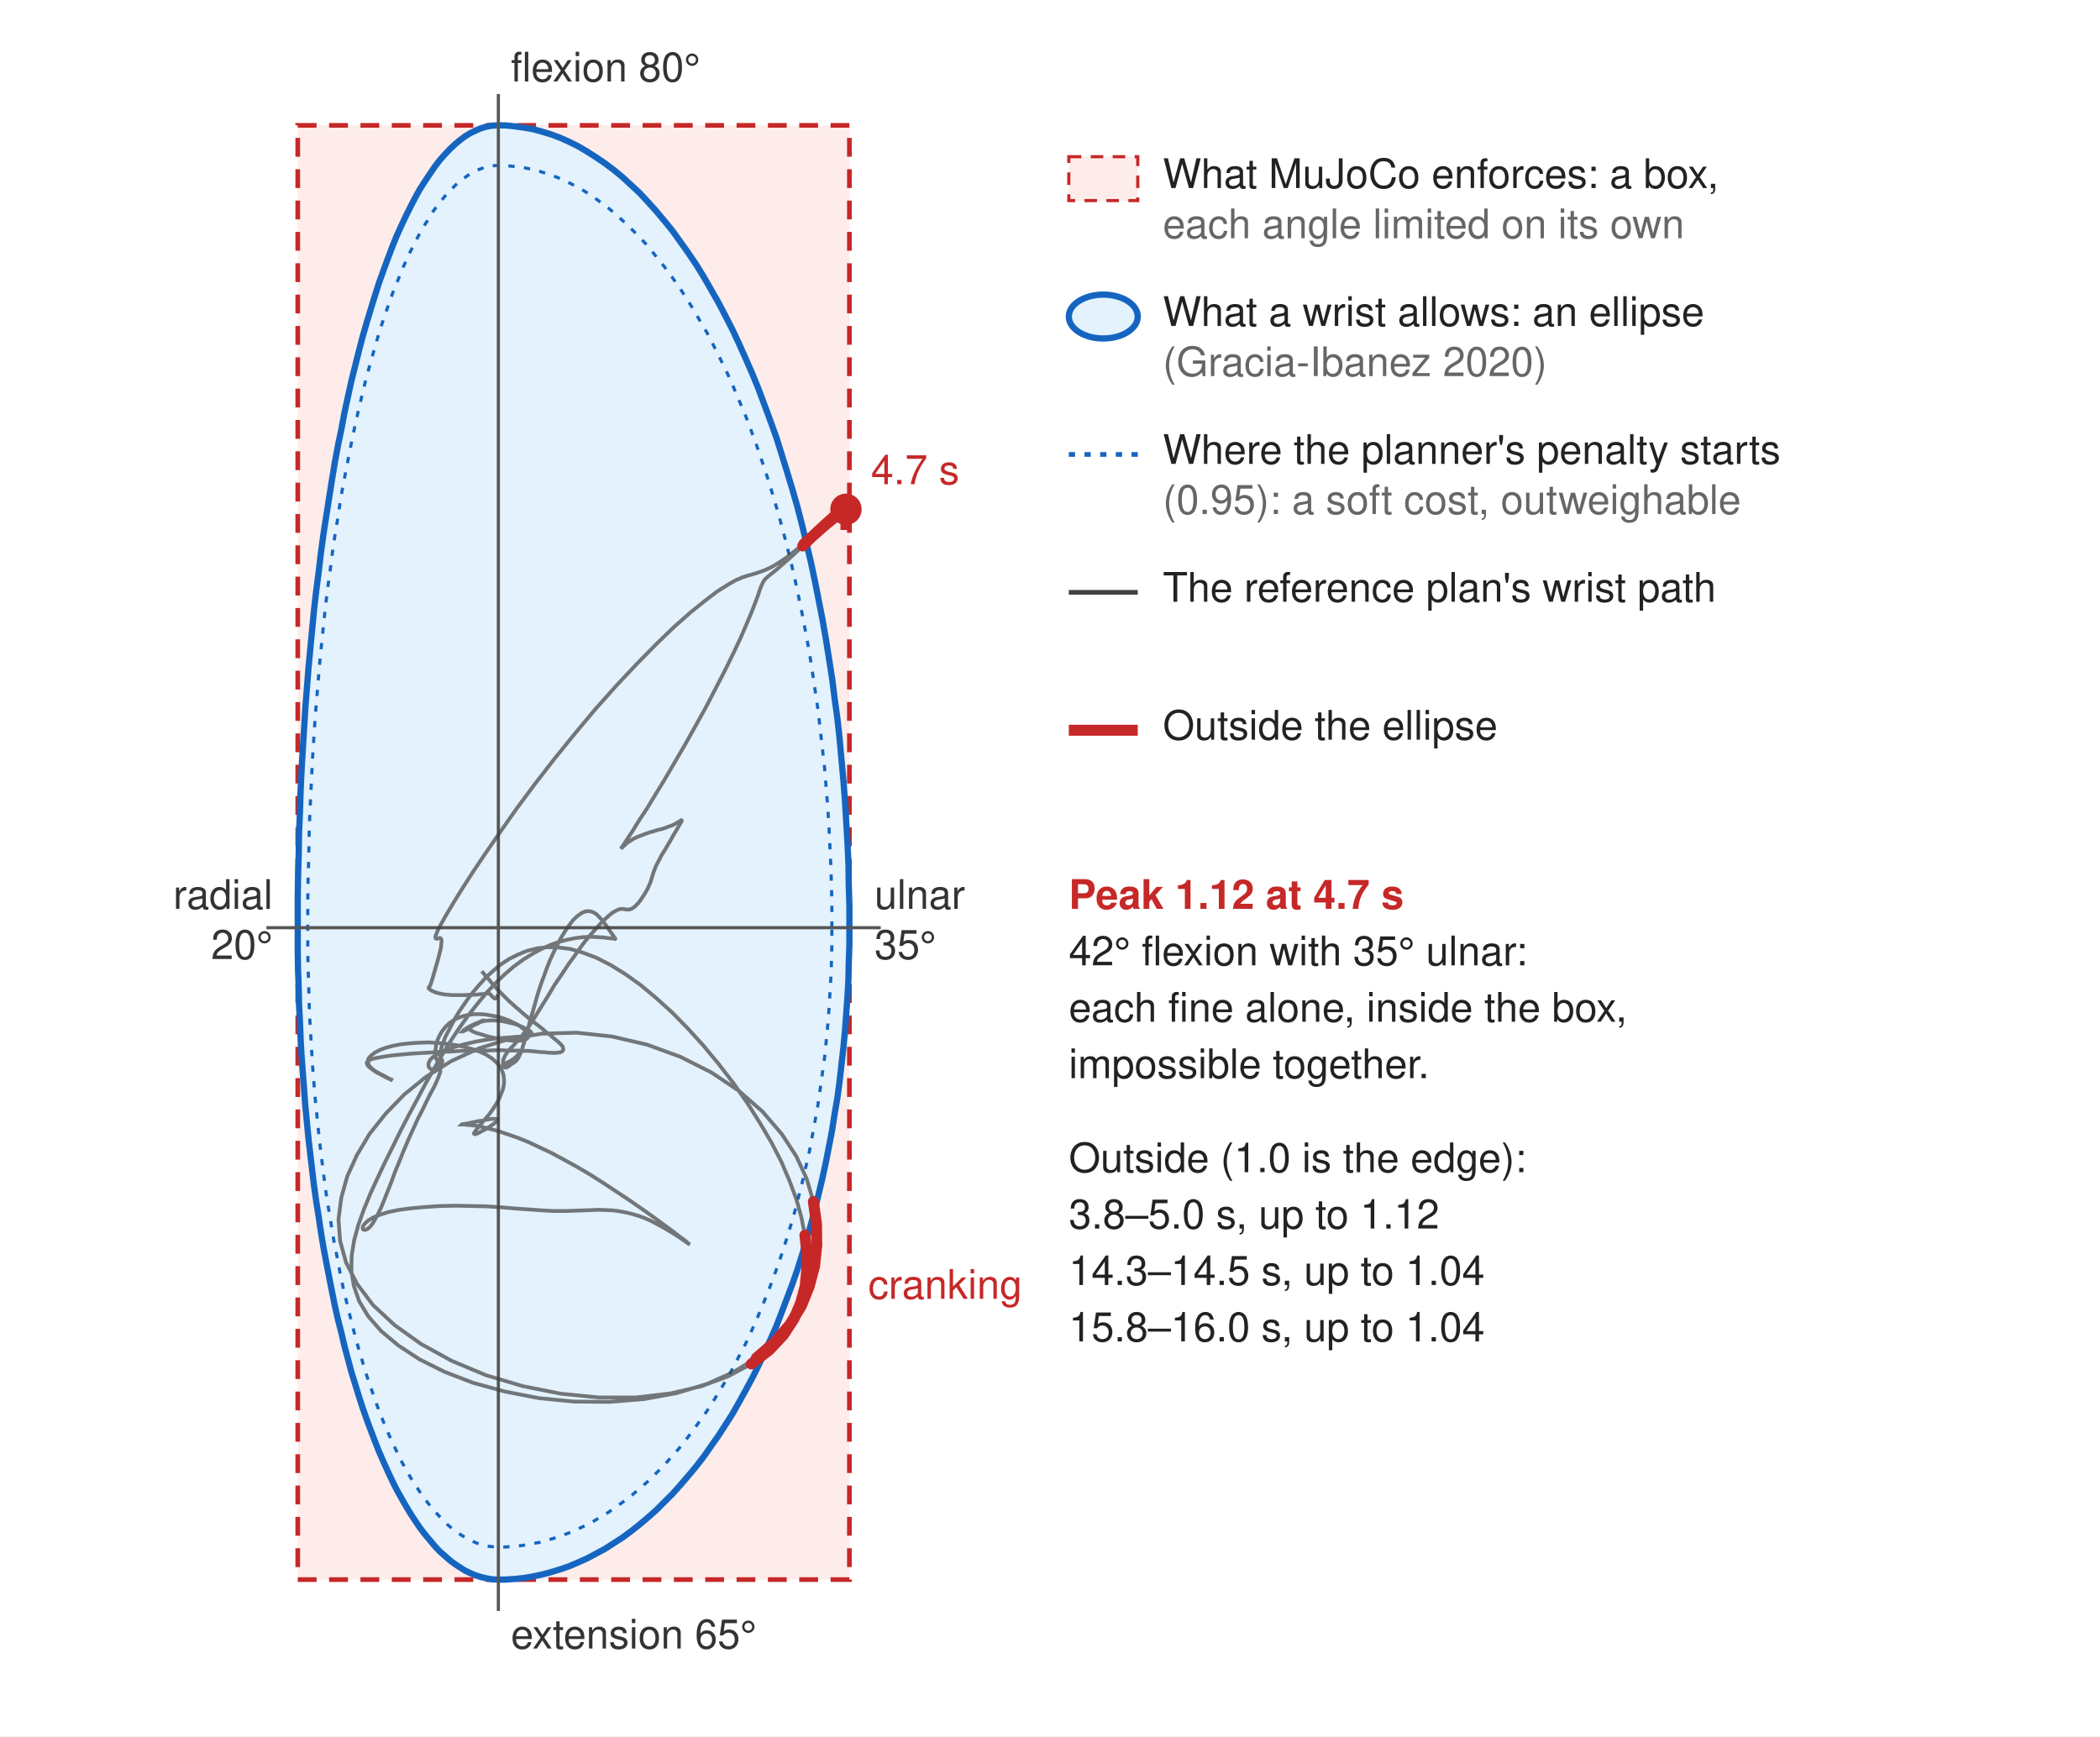
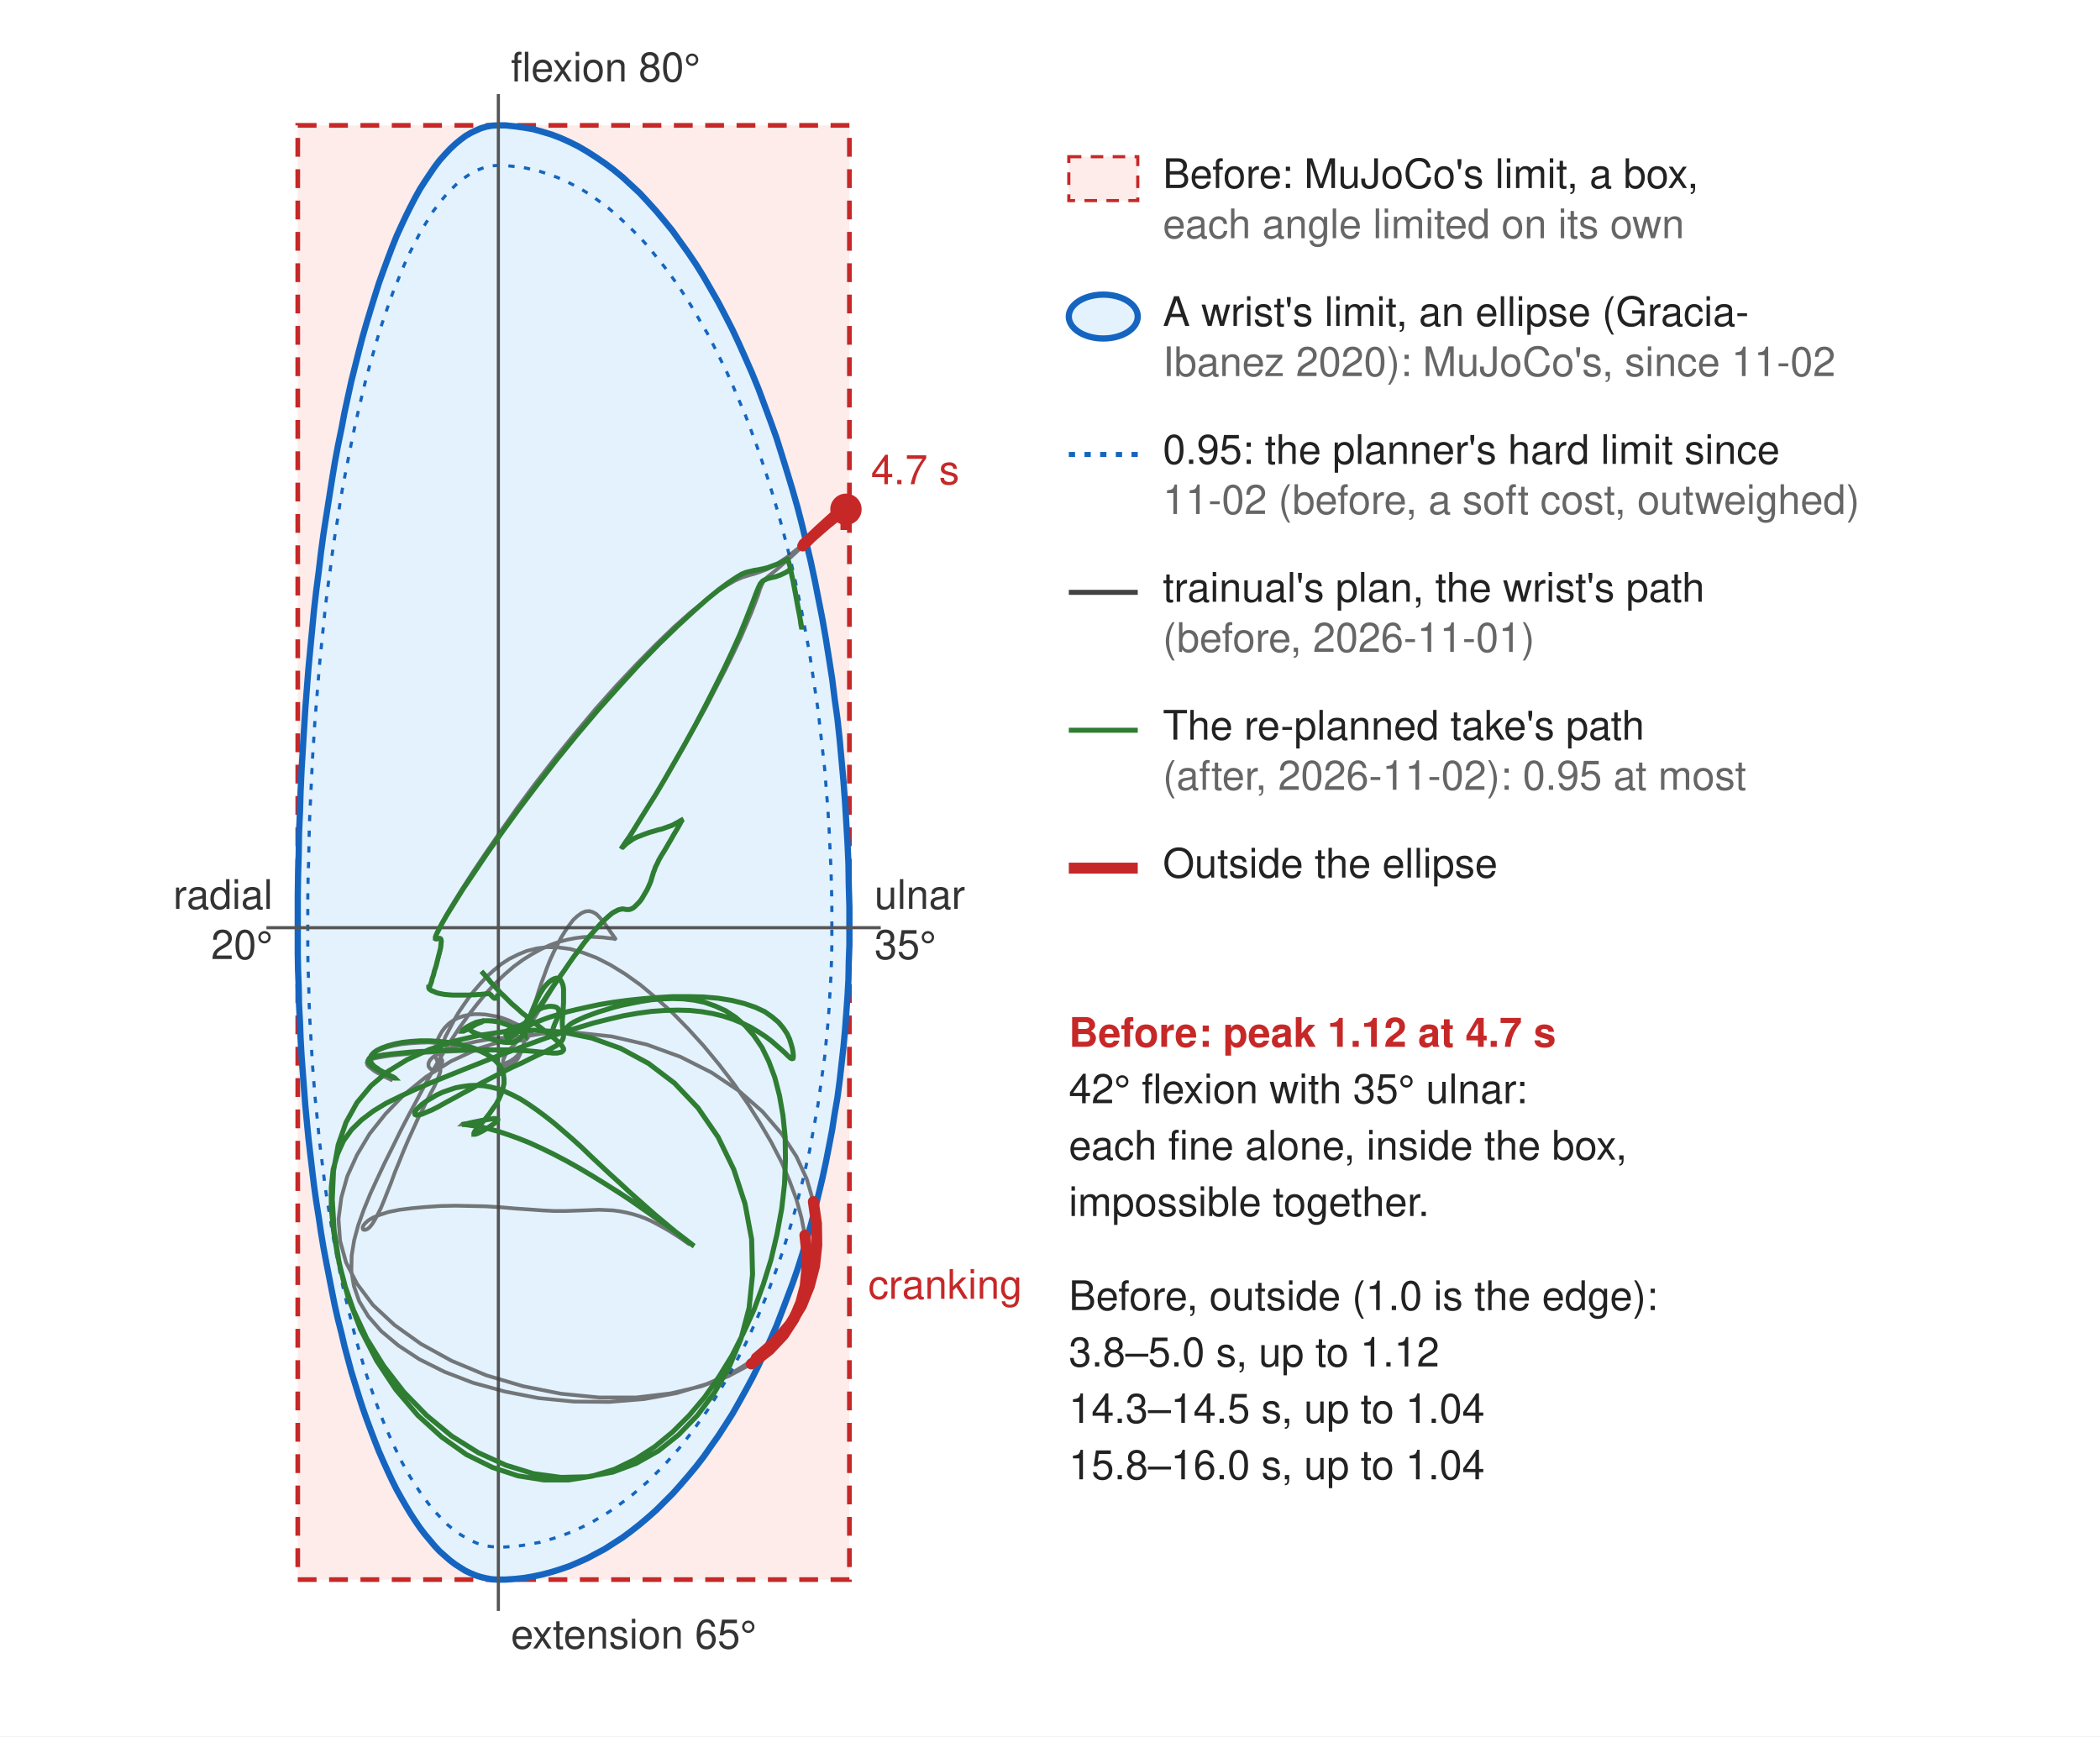
<svg xmlns="http://www.w3.org/2000/svg" viewBox="0 0 670 554" width="670" font-family="Helvetica, Arial, sans-serif" font-size="13">
  <rect width="670" height="554" fill="#ffffff" />
  <rect x="95.0" y="40.0" width="176.0" height="464.0" fill="#fdecea" stroke="#c62828" stroke-width="1.5" stroke-dasharray="6 4" />
  <polygon points="271.0,296.0 271.0,289.3 270.8,282.5 270.7,275.8 270.4,269.1 270.0,262.4 269.6,255.8 269.1,249.2 268.5,242.6 267.9,236.0 267.2,229.5 266.3,223.0 265.5,216.6 264.5,210.2 263.5,203.9 262.4,197.6 261.2,191.5 260.0,185.4 258.7,179.3 257.3,173.4 255.9,167.5 254.4,161.7 252.8,156.1 251.1,150.5 249.4,145.0 247.7,139.6 245.8,134.3 243.9,129.2 242.0,124.1 240.0,119.2 237.9,114.4 235.8,109.7 233.7,105.2 231.4,100.7 229.2,96.5 226.8,92.3 224.5,88.3 222.1,84.4 219.6,80.7 217.1,77.2 214.6,73.7 212.0,70.5 209.4,67.4 206.7,64.4 204.1,61.6 201.3,59.0 198.6,56.5 195.8,54.2 193.0,52.1 190.2,50.2 187.4,48.4 184.5,46.7 181.7,45.3 178.8,44.0 175.9,42.9 172.9,42.0 170.0,41.2 167.1,40.7 164.2,40.3 161.2,40.0 158.6,40.0 156.9,40.1 155.2,40.4 153.5,40.9 151.9,41.6 150.2,42.4 148.5,43.4 146.9,44.6 145.2,46.0 143.6,47.5 142.0,49.2 140.3,51.1 138.7,53.2 137.2,55.4 135.6,57.8 134.0,60.3 132.5,63.0 131.0,65.9 129.5,68.9 128.0,72.1 126.5,75.4 125.1,78.9 123.7,82.6 122.3,86.4 120.9,90.3 119.6,94.4 118.3,98.6 117.0,102.9 115.7,107.4 114.5,112.0 113.3,116.8 112.1,121.6 111.0,126.6 109.9,131.7 108.9,137.0 107.8,142.3 106.8,147.7 105.9,153.2 105.0,158.9 104.1,164.6 103.2,170.4 102.4,176.3 101.7,182.3 100.9,188.4 100.2,194.5 99.6,200.8 99.0,207.0 98.4,213.4 97.9,219.8 97.4,226.2 97.0,232.7 96.6,239.3 96.2,245.9 95.9,252.5 95.7,259.1 95.4,265.8 95.3,272.5 95.1,279.2 95.0,285.9 95.0,292.6 95.0,298.7 95.0,304.2 95.1,309.7 95.3,315.1 95.4,320.5 95.7,326.0 95.9,331.4 96.2,336.7 96.6,342.1 97.0,347.4 97.4,352.7 97.9,357.9 98.4,363.1 99.0,368.3 99.6,373.4 100.2,378.4 100.9,383.4 101.7,388.4 102.4,393.2 103.2,398.0 104.1,402.8 105.0,407.4 105.9,412.0 106.8,416.5 107.8,420.9 108.9,425.2 109.9,429.5 111.0,433.6 112.1,437.7 113.3,441.6 114.5,445.5 115.7,449.2 117.0,452.9 118.3,456.4 119.6,459.8 120.9,463.1 122.3,466.3 123.7,469.4 125.1,472.4 126.5,475.2 128.0,477.9 129.5,480.5 131.0,483.0 132.5,485.3 134.0,487.5 135.6,489.6 137.2,491.5 138.7,493.3 140.3,495.0 142.0,496.5 143.6,497.9 145.2,499.1 146.9,500.2 148.5,501.2 150.2,502.0 151.9,502.7 153.5,503.2 155.2,503.6 156.9,503.9 158.6,504.0 161.2,504.0 164.2,503.8 167.1,503.5 170.0,503.0 172.9,502.4 175.9,501.6 178.8,500.7 181.7,499.7 184.5,498.5 187.4,497.2 190.2,495.7 193.0,494.2 195.8,492.4 198.6,490.6 201.3,488.6 204.1,486.4 206.7,484.2 209.4,481.8 212.0,479.2 214.6,476.6 217.1,473.8 219.6,470.9 222.1,467.9 224.5,464.8 226.8,461.5 229.2,458.1 231.4,454.7 233.7,451.1 235.8,447.4 237.9,443.6 240.0,439.7 242.0,435.7 243.9,431.6 245.8,427.4 247.7,423.1 249.4,418.7 251.1,414.2 252.8,409.7 254.4,405.1 255.9,400.4 257.3,395.6 258.7,390.8 260.0,385.9 261.2,380.9 262.4,375.9 263.5,370.8 264.5,365.7 265.5,360.5 266.3,355.3 267.2,350.1 267.9,344.8 268.5,339.4 269.1,334.1 269.6,328.7 270.0,323.3 270.4,317.8 270.7,312.4 270.8,306.9 271.0,301.5 271.0,296.0" fill="#e3f2fd" stroke="#1565c0" stroke-width="2" />
  <polygon points="265.4,296.0 265.4,289.6 265.3,283.2 265.1,276.8 264.8,270.5 264.5,264.1 264.1,257.8 263.6,251.5 263.1,245.2 262.4,239.0 261.7,232.8 261.0,226.6 260.1,220.5 259.2,214.5 258.3,208.5 257.2,202.6 256.1,196.7 254.9,190.9 253.7,185.2 252.4,179.5 251.0,173.9 249.6,168.5 248.1,163.1 246.5,157.7 244.9,152.5 243.2,147.4 241.5,142.4 239.7,137.5 237.9,132.7 235.9,128.0 234.0,123.5 232.0,119.0 229.9,114.7 227.8,110.5 225.7,106.4 223.4,102.5 221.2,98.7 218.9,95.0 216.6,91.5 214.2,88.1 211.8,84.9 209.3,81.8 206.9,78.8 204.4,76.0 201.8,73.4 199.2,70.9 196.6,68.5 194.0,66.3 191.3,64.3 188.7,62.4 186.0,60.7 183.3,59.2 180.5,57.8 177.8,56.6 175.0,55.6 172.3,54.7 169.5,54.0 166.7,53.4 163.9,53.1 161.1,52.8 158.6,52.8 157.0,52.9 155.4,53.2 153.8,53.7 152.2,54.3 150.6,55.1 149.1,56.1 147.5,57.2 145.9,58.5 144.4,60.0 142.8,61.6 141.3,63.4 139.8,65.3 138.2,67.4 136.8,69.7 135.3,72.1 133.8,74.7 132.4,77.4 130.9,80.3 129.5,83.3 128.1,86.5 126.8,89.8 125.4,93.2 124.1,96.8 122.8,100.6 121.5,104.4 120.3,108.4 119.1,112.6 117.9,116.8 116.7,121.2 115.6,125.7 114.5,130.4 113.4,135.1 112.4,139.9 111.4,144.9 110.4,150.0 109.4,155.1 108.5,160.4 107.7,165.7 106.8,171.2 106.0,176.7 105.3,182.3 104.5,188.0 103.8,193.8 103.2,199.6 102.6,205.5 102.0,211.5 101.5,217.5 101.0,223.6 100.5,229.7 100.1,235.9 99.7,242.1 99.4,248.4 99.1,254.6 98.8,261.0 98.6,267.3 98.5,273.7 98.3,280.0 98.2,286.4 98.2,292.8 98.2,298.6 98.2,303.8 98.3,309.0 98.5,314.2 98.6,319.3 98.8,324.5 99.1,329.6 99.4,334.7 99.7,339.8 100.1,344.8 100.5,349.9 101.0,354.8 101.5,359.8 102.0,364.7 102.6,369.5 103.2,374.3 103.8,379.1 104.5,383.7 105.3,388.4 106.0,392.9 106.8,397.4 107.7,401.8 108.5,406.2 109.4,410.5 110.4,414.7 111.4,418.8 112.4,422.8 113.4,426.7 114.5,430.6 115.6,434.3 116.7,438.0 117.9,441.6 119.1,445.0 120.3,448.4 121.5,451.6 122.8,454.8 124.1,457.8 125.4,460.7 126.8,463.6 128.1,466.3 129.5,468.8 130.9,471.3 132.4,473.6 133.8,475.8 135.3,477.9 136.8,479.9 138.2,481.7 139.8,483.4 141.3,485.0 142.8,486.5 144.4,487.8 145.9,489.0 147.5,490.0 149.1,490.9 150.6,491.7 152.2,492.4 153.8,492.9 155.4,493.3 157.0,493.5 158.6,493.6 161.1,493.6 163.9,493.4 166.7,493.1 169.5,492.6 172.3,492.1 175.0,491.3 177.8,490.5 180.5,489.5 183.3,488.4 186.0,487.1 188.7,485.8 191.3,484.2 194.0,482.6 196.6,480.8 199.2,478.9 201.8,476.9 204.4,474.7 206.9,472.5 209.3,470.1 211.8,467.6 214.2,464.9 216.6,462.2 218.9,459.3 221.2,456.3 223.4,453.2 225.7,450.0 227.8,446.7 229.9,443.3 232.0,439.8 234.0,436.2 235.9,432.5 237.9,428.7 239.7,424.8 241.5,420.8 243.2,416.7 244.9,412.6 246.5,408.3 248.1,404.0 249.6,399.6 251.0,395.2 252.4,390.6 253.7,386.1 254.9,381.4 256.1,376.7 257.2,371.9 258.3,367.1 259.2,362.2 260.1,357.3 261.0,352.3 261.7,347.4 262.4,342.3 263.1,337.3 263.6,332.2 264.1,327.0 264.5,321.9 264.8,316.7 265.1,311.6 265.3,306.4 265.4,301.2 265.4,296.0" fill="none" stroke="#1565c0" stroke-width="1" stroke-dasharray="2 3" />
  <line x1="85.0" y1="296.0" x2="281.0" y2="296.0" stroke="#555" stroke-width="1" />
  <line x1="159.0" y1="30.0" x2="159.0" y2="514.0" stroke="#555" stroke-width="1" />
  <text x="163.0" y="26.0" fill="#333">flexion 80°</text>
  <text x="163.0" y="526.0" fill="#333">extension 65°</text>
  <text x="87.0" y="290.0" fill="#333" text-anchor="end">radial</text>
  <text x="87.0" y="306.0" fill="#333" text-anchor="end">20°</text>
  <text x="279.0" y="290.0" fill="#333">ulnar</text>
  <text x="279.0" y="306.0" fill="#333">35°</text>
  <polyline points="158.9,317.4 158.8,317.6 158.7,317.7 158.7,317.9 158.6,318.0 158.5,318.2 158.4,318.3 158.4,318.4 158.3,318.5 158.2,318.5 158.1,318.6 158.0,318.6 157.8,318.6 157.7,318.5 157.6,318.4 157.4,318.3 157.3,318.2 157.2,318.1 157.0,318.0 156.9,317.8 156.8,317.7 156.7,317.5 156.6,317.4 156.5,317.3 156.3,317.2 156.2,317.1 156.1,317.0 156.0,317.0 155.8,317.0 155.6,317.0 155.3,317.0 154.9,317.1 154.5,317.1 154.0,317.2 153.4,317.2 152.6,317.3 151.8,317.4 150.8,317.4 149.6,317.4 148.4,317.5 147.1,317.5 145.8,317.5 144.4,317.5 143.1,317.4 141.9,317.3 140.8,317.1 139.8,316.9 138.9,316.6 138.2,316.3 137.7,316.1 137.3,315.8 137.0,315.6 136.8,315.4 136.8,315.2 136.8,315.1 136.8,315.0 136.8,315.0 136.9,314.9 137.0,314.8 137.1,314.7 137.2,314.5 137.3,314.2 137.5,313.8 137.7,313.1 138.0,312.2 138.3,311.1 138.7,309.8 139.1,308.3 139.6,306.7 140.0,305.1 140.4,303.6 140.7,302.2 140.8,301.1 140.9,300.3 140.8,299.7 140.6,299.4 140.3,299.3 139.9,299.4 139.5,299.5 139.2,299.5 139.0,299.4 138.9,298.9 139.2,298.0 139.8,296.6 140.9,294.5 142.5,291.7 144.7,288.0 147.5,283.5 150.9,278.2 155.0,272.1 159.7,265.3 164.9,257.9 170.7,250.1 176.9,242.1 183.4,234.1 190.0,226.2 196.7,218.7 203.2,211.8 209.4,205.5 215.1,200.0 220.3,195.4 224.9,191.7 228.7,188.8 232.0,186.7 234.6,185.2 236.9,184.2 238.8,183.6 240.6,183.1 242.4,182.5 244.3,181.8 246.4,180.8 248.7,179.4 251.2,177.7 253.7,175.7 256.4,173.6 258.9,171.4 261.4,169.2 263.7,167.2 265.7,165.6 267.3,164.3 268.6,163.4 269.4,162.9 269.8,162.9 269.9,163.2 269.9,163.8 269.9,164.6 269.9,165.5 269.9,166.4 269.9,167.3 269.9,168.0 269.9,168.6 269.9,168.9 269.9,169.1 269.9,169.0 269.9,168.8 269.9,168.3 269.9,167.6 269.9,166.8 269.9,165.8 269.9,164.8 269.9,163.9 270.0,163.1 269.9,162.5 269.8,162.3 269.3,162.4 268.4,163.0 267.0,164.0 265.3,165.5 263.2,167.4 260.9,169.5 258.5,171.8 256.1,174.2 253.7,176.5 251.5,178.5 249.4,180.3 247.7,181.8 246.2,183.0 245.1,183.9 244.2,184.7 243.6,185.5 243.1,186.5 242.5,187.9 241.9,189.8 241.0,192.2 239.8,195.3 238.2,199.1 236.3,203.5 234.0,208.4 231.3,213.9 228.3,219.7 225.2,225.7 221.8,231.8 218.5,237.7 215.1,243.5 212.0,248.8 209.0,253.7 206.4,258.0 204.0,261.6 202.1,264.7 200.6,267.0 199.4,268.8 198.7,269.9 198.2,270.6 198.1,270.8 198.3,270.6 198.7,270.2 199.3,269.7 200.0,269.0 200.9,268.4 202.0,267.7 203.2,267.1 204.5,266.6 205.8,266.1 207.2,265.6 208.6,265.2 209.9,264.8 211.2,264.5 212.4,264.1 213.4,263.7 214.3,263.4 215.2,263.0 215.8,262.6 216.4,262.3 216.9,262.0 217.2,261.8 217.4,261.7 217.5,261.8 217.4,262.2 217.0,262.8 216.5,263.7 215.8,264.9 214.9,266.4 214.0,268.0 213.0,269.7 212.0,271.4 211.0,273.0 210.3,274.4 209.6,275.7 209.1,276.7 208.8,277.6 208.5,278.3 208.3,279.0 208.1,279.6 207.9,280.3 207.7,281.0 207.4,281.8 207.0,282.7 206.6,283.6 206.1,284.5 205.5,285.5 204.9,286.4 204.3,287.3 203.7,288.1 203.1,288.7 202.5,289.3 201.9,289.7 201.4,290.0 200.8,290.2 200.3,290.2 199.8,290.2 199.3,290.1 198.7,290.0 198.1,290.0 197.3,290.2 196.5,290.6 195.4,291.2 194.2,292.2 192.9,293.4 191.4,294.9 189.8,296.7 188.1,298.6 186.4,300.7 184.7,303.0 183.1,305.3 181.4,307.6 179.9,309.9 178.4,312.1 176.9,314.3 175.6,316.5 174.4,318.5 173.2,320.4 172.1,322.2 171.1,323.8 170.1,325.4 169.2,326.8 168.3,328.1 167.5,329.2 166.7,330.3 165.9,331.2 165.2,332.0 164.5,332.8 163.9,333.5 163.2,334.2 162.6,334.8 162.1,335.4 161.6,336.1 161.2,336.7 160.9,337.4 160.6,338.0 160.5,338.7 160.5,339.3 160.6,339.8 160.7,340.2 160.9,340.4 161.2,340.6 161.6,340.6 161.9,340.4 162.3,340.2 162.7,339.9 163.1,339.5 163.5,339.1 163.9,338.6 164.3,338.2 164.6,337.8 164.9,337.4 165.1,337.1 165.3,336.8 165.5,336.6 165.6,336.4 165.7,336.3 165.7,336.2 165.7,336.2 165.6,336.2 165.6,336.3 165.4,336.4 165.3,336.5 165.1,336.7 164.9,337.0 164.6,337.2 164.3,337.5 164.0,337.8 163.6,338.0 163.2,338.3 162.7,338.6 162.3,338.8 161.8,339.0 161.4,339.2 161.1,339.3 160.8,339.4 160.8,339.5 160.9,339.6 161.1,339.7 161.4,339.8 161.8,339.8 162.2,339.7 162.7,339.7 163.1,339.5 163.6,339.3 164.0,339.0 164.4,338.7 164.8,338.3 165.2,337.8 165.6,337.1 165.9,336.4 166.3,335.6 166.6,334.7 166.9,333.6 167.3,332.4 167.7,331.1 168.1,329.7 168.5,328.2 168.9,326.5 169.4,324.6 170.0,322.7 170.6,320.6 171.2,318.4 171.9,316.1 172.7,313.7 173.6,311.3 174.5,308.8 175.5,306.3 176.6,303.9 177.8,301.5 179.0,299.2 180.3,297.1 181.6,295.2 182.9,293.5 184.2,292.3 185.6,291.3 186.8,290.8 188.0,290.7 189.1,291.0 190.2,291.6 191.1,292.5 192.0,293.5 192.8,294.5 193.6,295.6 194.3,296.6 194.9,297.5 195.5,298.3 195.9,298.9 196.2,299.3 196.3,299.5 196.2,299.6 195.8,299.5 195.0,299.4 193.9,299.3 192.4,299.1 190.6,299.0 188.6,298.9 186.2,299.0 183.7,299.3 181.1,299.8 178.4,300.5 175.6,301.5 172.7,302.8 169.8,304.4 166.9,306.2 163.9,308.4 161.0,310.9 158.1,313.7 155.1,316.9 152.3,320.3 149.4,324.0 146.6,327.9 143.8,332.1 141.1,336.5 138.4,341.1 135.7,345.9 133.1,350.8 130.4,355.8 127.8,360.8 125.3,365.9 122.8,370.9 120.4,376.0 118.1,381.0 116.1,385.9 114.3,390.9 113.0,395.7 112.2,400.6 112.1,405.5 112.9,410.3 114.6,415.2 117.5,420.0 121.6,424.7 127.1,429.3 133.8,433.7 141.8,437.7 150.9,441.2 161.1,444.0 171.9,446.1 183.1,447.2 194.4,447.3 205.5,446.4 215.9,444.5 225.5,441.6 234.0,437.8 241.3,433.3 247.3,428.1 252.1,422.5 255.7,416.6 258.2,410.4 259.9,403.9 260.6,397.3 260.5,390.4 259.5,383.4 257.4,376.2 254.1,369.0 249.4,361.8 243.3,354.7 235.8,348.1 227.0,342.2 217.1,337.2 206.4,333.3 195.2,330.7 184.0,329.5 173.0,329.8 162.5,331.5 152.8,334.5 143.9,338.6 135.9,343.6 129.0,349.2 123.0,355.4 117.9,361.8 113.9,368.5 110.8,375.3 108.9,382.1 108.0,389.0 108.5,395.9 110.4,402.8 113.9,409.6 119.0,416.4 125.9,422.8 134.3,428.8 144.1,434.2 155.1,438.8 166.9,442.3 179.0,444.7 191.2,445.9 202.9,445.9 213.9,444.6 223.8,442.3 232.4,439.1 239.7,435.2 245.5,430.7 250.0,425.9 253.3,420.8 255.5,415.6 256.9,410.3 257.4,405.0 257.4,399.6 256.8,394.1 255.7,388.5 254.1,382.7 251.9,376.8 249.3,370.7 246.1,364.5 242.4,358.2 238.4,351.9 234.0,345.6 229.3,339.5 224.5,333.7 219.5,328.2 214.4,323.0 209.3,318.4 204.4,314.3 199.5,310.8 194.8,307.9 190.3,305.6 186.1,304.0 182.0,302.8 178.2,302.3 174.6,302.2 171.3,302.6 168.1,303.4 165.2,304.6 162.4,306.0 159.8,307.7 157.4,309.7 155.2,311.7 153.2,313.9 151.3,316.1 149.5,318.4 147.9,320.7 146.4,322.9 145.1,325.1 144.0,327.2 143.0,329.1 142.1,330.8 141.5,332.4 141.0,333.7 140.7,334.8 140.5,335.7 140.5,336.4 140.5,336.9 140.6,337.3 140.7,337.6 140.8,337.8 140.9,338.0 141.0,338.2 141.1,338.4 141.1,338.6 141.1,338.8 141.0,339.0 140.9,339.2 140.7,339.5 140.6,339.7 140.3,340.0 140.1,340.3 139.8,340.5 139.5,340.8 139.2,341.0 138.8,341.1 138.5,341.2 138.1,341.3 137.7,341.2 137.4,341.1 137.1,340.8 136.8,340.4 136.7,340.0 136.7,339.4 136.9,338.8 137.3,338.1 138.0,337.4 138.9,336.7 140.2,336.0 141.6,335.3 143.2,334.7 144.9,334.1 146.7,333.6 148.5,333.1 150.3,332.7 152.0,332.3 153.8,332.0 155.5,331.7 157.1,331.5 158.6,331.3 160.0,331.2 161.4,331.1 162.7,331.0 163.8,330.9 164.9,330.8 165.9,330.8 166.8,330.7 167.5,330.7 168.2,330.6 168.7,330.5 169.1,330.4 169.4,330.2 169.6,330.0 169.7,329.8 169.6,329.6 169.4,329.3 169.1,329.0 168.6,328.7 168.1,328.4 167.3,328.0 166.5,327.6 165.5,327.2 164.5,326.8 163.3,326.5 162.0,326.2 160.7,325.9 159.3,325.7 157.9,325.6 156.4,325.6 154.9,325.7 153.5,326.0 152.2,326.4 151.0,326.9 150.0,327.4 149.1,327.9 148.4,328.4 147.9,328.7 147.7,329.0 147.6,329.1 147.7,329.1 147.9,329.0 148.3,328.8 148.8,328.6 149.3,328.2 149.9,327.9 150.5,327.6 151.0,327.2 151.6,326.9 152.1,326.6 152.5,326.3 153.0,326.1 153.3,325.9 153.6,325.8 153.8,325.7 154.0,325.6 154.1,325.6 154.1,325.6 154.1,325.7 153.9,325.7 153.7,325.9 153.5,326.0 153.1,326.2 152.7,326.4 152.2,326.7 151.7,326.9 151.1,327.1 150.6,327.4 150.2,327.7 149.9,327.9 149.7,328.2 149.9,328.5 150.3,328.8 151.0,329.2 152.0,329.6 153.1,329.9 154.4,330.3 155.7,330.7 157.0,331.0 158.4,331.3 159.7,331.5 160.9,331.7 162.1,331.9 163.2,332.0 164.2,332.1 165.2,332.1 166.0,332.0 166.7,332.0 167.3,331.8 167.8,331.6 168.1,331.4 168.4,331.1 168.5,330.8 168.5,330.4 168.4,330.0 168.2,329.5 167.8,329.0 167.3,328.5 166.6,328.0 165.9,327.4 164.9,326.8 163.8,326.3 162.6,325.7 161.3,325.2 159.9,324.7 158.3,324.3 156.6,324.0 154.9,323.7 153.1,323.6 151.3,323.6 149.6,323.8 147.8,324.2 146.1,324.8 144.6,325.6 143.2,326.6 142.0,327.8 141.0,329.1 140.2,330.5 139.6,331.8 139.2,333.2 139.0,334.5 138.9,335.6 139.0,336.7 139.1,337.6 139.4,338.3 139.7,339.0 140.0,339.6 140.2,340.1 140.4,340.6 140.5,341.2 140.5,341.9 140.2,342.8 139.8,343.9 139.2,345.3 138.4,347.0 137.3,349.0 136.1,351.4 134.8,354.1 133.3,357.0 131.8,360.3 130.3,363.6 128.8,367.1 127.4,370.6 126.0,374.0 124.8,377.3 123.6,380.3 122.5,383.1 121.5,385.5 120.5,387.5 119.6,389.2 118.8,390.5 118.0,391.5 117.3,392.1 116.6,392.4 116.1,392.4 115.8,392.2 115.7,391.7 115.9,391.1 116.5,390.3 117.5,389.4 119.0,388.5 121.2,387.6 124.0,386.7 127.5,386.0 131.5,385.5 135.9,385.1 140.5,384.8 145.3,384.7 150.1,384.8 155.0,384.9 159.8,385.2 164.4,385.6 168.8,385.9 173.0,386.2 176.8,386.4 180.2,386.4 183.2,386.3 186.1,386.2 188.7,386.1 191.1,386.0 193.4,386.1 195.6,386.2 197.8,386.5 199.9,386.9 201.9,387.4 203.9,388.0 205.8,388.7 207.8,389.6 209.7,390.6 211.7,391.7 213.6,392.8 215.5,394.0 217.2,395.1 218.6,396.1 219.6,396.8 220.1,397.1 219.7,396.8 218.7,395.9 216.8,394.5 214.3,392.6 211.3,390.4 207.9,387.9 204.2,385.3 200.3,382.6 196.2,379.9 192.1,377.2 188.0,374.6 183.9,372.2 179.9,370.0 176.0,367.9 172.2,366.1 168.6,364.4 165.1,363.0 161.9,361.9 159.0,360.9 156.3,360.2 153.9,359.6 151.9,359.2 150.2,359.0 148.9,358.9 148.0,358.8 147.5,358.8 147.3,358.8 147.4,358.7 147.8,358.7 148.3,358.6 149.0,358.5 149.9,358.3 150.8,358.1 151.8,357.9 152.7,357.7 153.7,357.6 154.6,357.4 155.5,357.2 156.2,357.1 156.9,357.0 157.5,357.0 158.0,357.0 158.4,357.0 158.7,357.1 158.8,357.2 158.8,357.4 158.7,357.6 158.4,357.9 158.0,358.2 157.5,358.6 156.9,359.0 156.2,359.5 155.4,360.0 154.6,360.5 153.7,360.9 152.9,361.4 152.2,361.7 151.6,361.9 151.3,361.8 151.2,361.6 151.5,361.1 152.1,360.3 152.9,359.3 153.9,358.1 155.0,356.8 156.2,355.4 157.3,353.8 158.3,352.3 159.2,350.7 159.9,349.0 160.5,347.4 160.8,345.8 160.8,344.3 160.6,342.8 160.1,341.4 159.3,340.0 158.2,338.8 156.8,337.6 155.1,336.5 153.2,335.6 150.9,334.8 148.4,334.1 145.7,333.5 142.8,333.1 139.8,332.8 136.7,332.6 133.7,332.7 130.7,332.9 127.9,333.2 125.3,333.7 123.1,334.3 121.2,335.0 119.7,335.8 118.6,336.6 117.8,337.4 117.4,338.2 117.4,338.9 117.6,339.7 118.0,340.3 118.7,341.0 119.5,341.6 120.3,342.1 121.2,342.6 122.0,343.0 122.8,343.4 123.5,343.8 124.1,344.1 124.6,344.4 125.0,344.5 125.2,344.7 125.2,344.7 125.2,344.7 124.9,344.6 124.5,344.4 123.9,344.1 123.2,343.8 122.3,343.3 121.4,342.8 120.4,342.3 119.4,341.7 118.5,341.0 117.7,340.4 117.2,339.8 117.0,339.1 117.4,338.6 118.3,338.0 119.9,337.6 122.1,337.2 124.7,336.8 127.7,336.5 130.9,336.2 134.2,336.0 137.6,335.8 140.9,335.6 144.1,335.5 147.2,335.3 150.2,335.3 153.0,335.2 155.5,335.2 157.9,335.1 160.1,335.1 162.2,335.2 164.0,335.2 165.7,335.2 167.1,335.3 168.5,335.3 169.7,335.4 170.8,335.5 171.8,335.6 172.7,335.7 173.5,335.7 174.3,335.8 175.0,335.9 175.6,335.9 176.2,335.9 176.8,336.0 177.3,335.9 177.8,335.9 178.3,335.8 178.7,335.8 179.1,335.6 179.4,335.4 179.6,335.2 179.7,334.9 179.7,334.6 179.6,334.1 179.2,333.5 178.5,332.8 177.6,332.0 176.6,331.2 175.5,330.2 174.2,329.3 173.0,328.2 171.7,327.2 170.4,326.2 169.1,325.2 167.9,324.2 166.7,323.2 165.6,322.2 164.5,321.3 163.4,320.3 162.4,319.4 161.5,318.5 160.6,317.6 159.7,316.7 158.9,315.9 158.1,315.0 157.3,314.1 156.6,313.3 155.9,312.4 155.1,311.6 154.4,310.7 153.7,309.9" fill="none" stroke="#424242" stroke-width="1.2" stroke-opacity="0.7" />
+   <polyline points="158.9,317.4 158.8,317.5 158.7,317.7 158.7,317.9 158.6,318.0 158.5,318.1 158.4,318.3 158.4,318.4 158.3,318.4 158.2,318.5 158.1,318.5 158.0,318.5 157.8,318.5 157.7,318.5 157.6,318.4 157.4,318.3 157.3,318.2 157.2,318.1 157.0,317.9 156.9,317.8 156.8,317.7 156.7,317.5 156.5,317.4 156.4,317.3 156.3,317.2 156.2,317.1 156.1,317.1 155.9,317.0 155.8,317.0 155.5,317.0 155.3,317.1 154.9,317.1 154.5,317.2 154.0,317.2 153.3,317.3 152.6,317.3 151.7,317.4 150.7,317.4 149.6,317.5 148.4,317.5 147.1,317.5 145.8,317.5 144.4,317.5 143.1,317.4 141.9,317.3 140.8,317.1 139.8,316.9 138.9,316.6 138.3,316.3 137.7,316.1 137.3,315.8 137.0,315.6 136.9,315.4 136.8,315.2 136.8,315.1 136.8,315.0 136.9,315.0 136.9,314.9 137.0,314.8 137.1,314.7 137.2,314.5 137.3,314.2 137.5,313.7 137.7,313.1 137.9,312.2 138.3,311.1 138.6,309.8 139.1,308.3 139.5,306.7 139.9,305.1 140.3,303.6 140.6,302.3 140.7,301.1 140.8,300.3 140.7,299.8 140.5,299.5 140.1,299.4 139.8,299.4 139.4,299.6 139.1,299.6 138.9,299.5 138.9,299.0 139.2,298.2 139.9,296.8 141.0,294.7 142.6,291.9 144.9,288.2 147.7,283.7 151.3,278.4 155.4,272.3 160.2,265.5 165.5,258.2 171.4,250.4 177.6,242.4 184.2,234.3 190.9,226.4 197.6,218.9 204.1,211.8 210.3,205.4 216.1,199.8 221.2,195.1 225.6,191.2 229.4,188.1 232.4,185.9 234.8,184.3 236.6,183.2 238.1,182.6 239.4,182.3 240.6,182.0 241.9,181.8 243.4,181.5 245.0,181.1 246.6,180.5 248.3,179.9 249.7,179.2 250.8,178.7 251.3,178.4 251.3,178.4 251.4,178.5 251.5,178.9 251.7,179.6 252.0,180.6 252.3,181.9 252.6,183.5 253.0,185.3 253.4,187.4 253.8,189.5 254.2,191.7 254.6,193.9 255.0,195.9 255.3,197.6 255.5,199.1 255.7,200.1 255.8,200.7 255.8,200.9 255.8,200.6 255.7,199.8 255.5,198.6 255.2,197.0 254.9,195.1 254.5,193.0 254.1,190.8 253.7,188.6 253.3,186.6 252.9,184.8 252.6,183.4 252.4,182.3 252.2,181.6 252.1,181.3 252.1,181.2 252.1,181.4 251.9,181.8 251.3,182.3 250.2,182.9 248.9,183.5 247.5,184.0 246.1,184.3 245.0,184.6 244.0,185.0 243.3,185.4 242.6,186.2 242.0,187.4 241.3,189.1 240.4,191.5 239.2,194.6 237.7,198.4 235.9,202.8 233.6,207.9 231.0,213.4 228.1,219.2 225.0,225.3 221.8,231.4 218.5,237.4 215.2,243.2 212.1,248.6 209.2,253.5 206.5,257.8 204.2,261.5 202.3,264.6 200.8,267.0 199.6,268.7 198.8,269.9 198.4,270.5 198.3,270.8 198.4,270.6 198.8,270.2 199.3,269.7 200.1,269.0 201.0,268.4 202.0,267.7 203.2,267.1 204.5,266.6 205.8,266.1 207.2,265.6 208.6,265.2 209.9,264.8 211.2,264.5 212.3,264.1 213.4,263.7 214.3,263.4 215.1,263.0 215.8,262.6 216.4,262.3 216.9,262.0 217.2,261.8 217.4,261.7 217.5,261.9 217.3,262.2 217.0,262.8 216.5,263.7 215.8,264.9 214.9,266.4 214.0,268.0 213.0,269.7 212.0,271.4 211.0,273.0 210.2,274.4 209.6,275.7 209.1,276.7 208.8,277.6 208.5,278.3 208.3,279.0 208.1,279.6 207.9,280.3 207.7,281.0 207.4,281.8 207.0,282.7 206.6,283.6 206.1,284.5 205.5,285.5 205.0,286.4 204.4,287.3 203.8,288.0 203.1,288.7 202.5,289.3 202.0,289.7 201.4,290.0 200.8,290.2 200.3,290.2 199.8,290.2 199.3,290.1 198.7,290.0 198.1,290.1 197.3,290.3 196.5,290.7 195.4,291.3 194.2,292.3 192.9,293.5 191.4,295.0 189.8,296.8 188.1,298.7 186.4,300.8 184.8,303.0 183.1,305.2 181.5,307.5 180.0,309.7 178.5,311.8 177.1,313.8 175.8,315.7 174.6,317.5 173.5,319.2 172.5,320.7 171.5,322.0 170.6,323.2 169.8,324.2 169.0,325.0 168.3,325.7 167.6,326.3 166.9,326.8 166.3,327.1 165.7,327.3 165.1,327.5 164.6,327.6 164.0,327.8 163.5,327.9 163.1,328.1 162.7,328.3 162.3,328.6 162.0,328.9 161.9,329.3 161.8,329.7 161.8,330.1 161.9,330.3 162.1,330.5 162.4,330.6 162.7,330.6 163.1,330.5 163.6,330.3 164.1,330.1 164.6,329.8 165.1,329.4 165.5,329.0 166.0,328.7 166.4,328.3 166.8,328.0 167.1,327.7 167.4,327.5 167.6,327.3 167.8,327.1 167.9,327.0 168.0,327.0 168.0,327.0 168.0,327.0 167.9,327.1 167.8,327.2 167.6,327.3 167.4,327.5 167.2,327.7 166.8,327.9 166.5,328.0 166.0,328.2 165.5,328.3 165.0,328.4 164.4,328.5 163.8,328.6 163.3,328.7 162.7,328.7 162.2,328.8 161.8,328.9 161.5,329.1 161.4,329.3 161.4,329.6 161.4,329.9 161.4,330.2 161.5,330.5 161.6,330.7 161.7,331.0 161.8,331.2 162.0,331.3 162.1,331.4 162.2,331.4 162.4,331.4 162.6,331.2 162.8,331.0 163.1,330.8 163.5,330.4 164.1,330.0 164.7,329.6 165.6,329.0 166.6,328.4 167.8,327.7 169.3,327.0 171.0,326.2 173.0,325.4 175.2,324.6 177.8,323.8 180.7,322.9 184.0,322.1 187.6,321.3 191.4,320.5 195.6,319.8 200.1,319.2 204.8,318.7 209.6,318.3 214.6,318.0 219.5,318.0 224.4,318.1 229.1,318.5 233.5,319.2 237.5,320.2 241.0,321.4 244.0,322.8 246.4,324.5 248.4,326.2 249.9,328.0 251.1,329.8 251.9,331.5 252.4,333.1 252.8,334.5 253.0,335.7 253.1,336.7 253.1,337.3 253.0,337.7 252.7,337.8 252.2,337.6 251.5,337.0 250.6,336.1 249.4,335.0 247.9,333.7 246.2,332.2 244.2,330.7 241.9,329.2 239.4,327.7 236.7,326.4 233.8,325.2 230.7,324.2 227.4,323.4 223.9,322.8 220.1,322.4 216.2,322.3 212.2,322.4 207.9,322.7 203.5,323.3 198.9,324.1 194.2,325.2 189.4,326.4 184.4,327.9 179.3,329.5 174.2,331.2 169.0,333.1 163.7,335.1 158.4,337.1 153.1,339.2 147.8,341.3 142.6,343.4 137.4,345.5 132.5,347.6 127.7,349.8 123.2,352.0 119.1,354.5 115.4,357.3 112.2,360.4 109.6,364.0 107.7,368.2 106.3,373.1 105.7,378.8 105.7,385.3 106.4,392.6 107.7,400.6 109.7,409.2 112.8,418.1 117.0,427.1 122.4,435.8 128.8,444.1 136.1,451.6 144.1,458.2 152.6,463.5 161.4,467.5 170.2,470.2 179.0,471.4 187.4,471.2 195.5,469.7 203.0,466.9 210.1,462.9 216.5,457.8 222.5,451.6 227.9,444.4 232.6,436.3 236.4,427.2 239.0,417.3 240.1,406.6 239.8,395.4 237.7,384.1 234.1,373.1 229.1,362.8 222.7,353.5 215.2,345.6 206.9,339.3 198.0,334.5 188.8,331.2 179.5,329.3 170.3,328.7 161.3,329.1 152.6,330.4 144.5,332.3 136.9,334.9 129.9,338.1 123.7,341.9 118.4,346.4 113.9,351.8 110.4,358.1 107.9,365.3 106.4,373.6 106.0,382.7 106.6,392.6 108.2,403.0 111.0,413.7 115.0,424.1 120.2,434.2 126.3,443.4 133.3,451.6 140.9,458.5 148.8,464.1 157.1,468.2 165.3,470.9 173.5,472.2 181.4,472.2 188.9,471.0 196.1,468.8 202.7,465.6 208.9,461.6 214.6,456.9 219.9,451.6 224.8,445.8 229.3,439.4 233.5,432.6 237.2,425.3 240.6,417.8 243.5,409.9 246.0,401.9 247.9,393.8 249.4,385.7 250.3,377.8 250.6,370.1 250.5,362.8 249.8,355.9 248.7,349.6 247.2,343.8 245.3,338.7 243.1,334.2 240.5,330.4 237.7,327.2 234.7,324.6 231.5,322.5 228.2,321.0 224.8,319.8 221.4,319.1 217.9,318.7 214.5,318.6 211.1,318.7 207.8,319.0 204.6,319.5 201.5,320.1 198.6,320.7 195.8,321.4 193.2,322.2 190.9,322.9 188.7,323.7 186.8,324.4 185.2,325.1 183.9,325.7 182.9,326.2 182.1,326.7 181.5,327.2 181.2,327.5 180.9,327.8 180.8,328.1 180.7,328.3 180.6,328.5 180.5,328.7 180.4,328.8 180.3,328.9 180.1,329.1 179.9,329.2 179.6,329.3 179.3,329.4 178.9,329.5 178.5,329.6 178.1,329.7 177.8,329.8 177.4,329.8 177.0,329.7 176.8,329.6 176.6,329.4 176.4,329.1 176.4,328.7 176.5,328.1 176.7,327.5 177.0,326.7 177.4,325.8 177.8,324.9 178.1,324.0 178.3,323.2 178.3,322.4 178.0,321.8 177.5,321.4 176.8,321.2 176.0,321.1 175.1,321.1 174.2,321.3 173.2,321.5 172.3,321.9 171.4,322.3 170.6,322.9 169.9,323.4 169.2,324.0 168.7,324.7 168.2,325.3 167.9,326.0 167.6,326.6 167.4,327.2 167.3,327.8 167.3,328.3 167.3,328.8 167.3,329.3 167.4,329.6 167.5,329.9 167.5,330.2 167.6,330.3 167.6,330.4 167.6,330.4 167.5,330.3 167.3,330.2 167.0,330.0 166.7,329.7 166.2,329.3 165.6,328.9 164.9,328.5 164.1,328.0 163.2,327.6 162.2,327.1 161.0,326.7 159.8,326.3 158.6,326.0 157.2,325.8 155.9,325.7 154.5,325.7 153.2,325.9 151.9,326.2 150.8,326.7 149.8,327.2 148.9,327.7 148.3,328.1 147.8,328.5 147.6,328.8 147.5,329.0 147.6,329.0 147.9,329.0 148.3,328.8 148.8,328.6 149.3,328.3 149.9,328.0 150.5,327.6 151.1,327.3 151.6,327.0 152.1,326.7 152.6,326.4 153.0,326.2 153.4,326.0 153.7,325.9 153.9,325.8 154.1,325.7 154.2,325.7 154.2,325.7 154.1,325.8 154.0,325.9 153.8,326.0 153.5,326.2 153.1,326.3 152.7,326.5 152.2,326.7 151.6,326.9 151.1,327.1 150.5,327.3 150.0,327.5 149.7,327.7 149.5,328.0 149.6,328.3 149.9,328.6 150.6,329.1 151.4,329.5 152.5,330.0 153.6,330.4 154.8,330.9 156.0,331.3 157.2,331.7 158.3,332.0 159.4,332.3 160.5,332.5 161.4,332.6 162.3,332.6 163.1,332.6 163.9,332.5 164.5,332.3 165.1,332.0 165.6,331.6 166.1,331.1 166.5,330.6 166.9,329.9 167.3,329.2 167.7,328.4 168.0,327.5 168.4,326.5 168.8,325.5 169.1,324.4 169.5,323.2 170.0,322.0 170.5,320.8 171.0,319.6 171.6,318.4 172.2,317.2 172.9,316.1 173.6,315.0 174.4,314.1 175.2,313.3 176.0,312.7 176.8,312.3 177.5,312.1 178.2,312.2 178.8,312.6 179.2,313.3 179.6,314.3 179.8,315.5 179.8,316.9 179.8,318.4 179.8,319.9 179.7,321.5 179.6,323.0 179.5,324.4 179.4,325.7 179.4,326.9 179.5,327.9 179.6,328.9 179.7,329.7 179.8,330.4 179.7,331.1 179.5,331.7 179.1,332.3 178.4,333.0 177.4,333.7 175.9,334.5 174.1,335.5 171.9,336.5 169.4,337.7 166.6,339.1 163.5,340.5 160.3,342.1 157.0,343.8 153.7,345.5 150.5,347.3 147.5,348.9 144.6,350.5 142.0,351.9 139.7,353.2 137.7,354.2 136.0,354.9 134.6,355.5 133.6,355.7 132.8,355.8 132.4,355.6 132.3,355.2 132.4,354.7 132.9,354.0 133.7,353.2 134.7,352.3 136.1,351.3 137.6,350.4 139.3,349.4 141.2,348.5 143.2,347.8 145.3,347.1 147.4,346.7 149.6,346.4 151.9,346.3 154.1,346.4 156.4,346.8 158.8,347.4 161.2,348.3 163.6,349.4 166.1,350.7 168.6,352.3 171.2,354.1 173.9,356.1 176.7,358.3 179.5,360.7 182.5,363.3 185.5,366.0 188.5,368.9 191.6,371.8 194.7,374.7 197.8,377.5 200.7,380.2 203.5,382.7 206.2,385.1 208.8,387.4 211.3,389.5 213.7,391.5 216.0,393.4 218.0,395.0 219.7,396.3 220.9,397.2 221.5,397.6 221.2,397.4 220.2,396.6 218.4,395.2 215.9,393.3 212.9,391.1 209.4,388.6 205.6,386.0 201.6,383.2 197.5,380.5 193.2,377.8 189.0,375.2 184.8,372.7 180.7,370.4 176.7,368.3 172.8,366.4 169.1,364.7 165.6,363.3 162.3,362.1 159.3,361.1 156.5,360.3 154.1,359.7 152.0,359.3 150.3,359.1 149.0,358.9 148.1,358.8 147.6,358.8 147.4,358.8 147.4,358.8 147.8,358.7 148.4,358.6 149.1,358.5 149.9,358.3 150.8,358.1 151.8,357.9 152.8,357.7 153.7,357.5 154.6,357.4 155.5,357.2 156.3,357.1 157.0,357.0 157.5,356.9 158.0,356.9 158.4,357.0 158.7,357.1 158.8,357.2 158.8,357.4 158.7,357.6 158.4,357.9 158.0,358.2 157.5,358.6 156.9,359.0 156.2,359.5 155.4,360.0 154.6,360.5 153.7,361.0 152.9,361.4 152.2,361.7 151.6,361.9 151.2,361.9 151.2,361.6 151.4,361.1 152.0,360.3 152.9,359.3 153.9,358.1 155.0,356.8 156.1,355.4 157.2,353.8 158.3,352.3 159.2,350.6 159.9,349.0 160.4,347.4 160.8,345.8 160.8,344.2 160.6,342.7 160.1,341.2 159.4,339.9 158.3,338.6 156.9,337.4 155.2,336.3 153.3,335.3 151.1,334.4 148.6,333.7 145.9,333.1 143.1,332.6 140.1,332.3 137.1,332.1 134.1,332.1 131.1,332.3 128.4,332.6 125.9,333.1 123.7,333.7 121.8,334.4 120.3,335.1 119.2,335.9 118.5,336.7 118.2,337.5 118.1,338.2 118.4,339.0 118.8,339.6 119.5,340.3 120.3,340.8 121.1,341.4 122.0,341.9 122.8,342.3 123.6,342.7 124.3,343.1 124.9,343.4 125.4,343.6 125.7,343.8 125.9,343.9 126.0,344.0 125.9,344.0 125.6,343.9 125.1,343.7 124.5,343.4 123.8,343.1 122.9,342.6 122.0,342.1 120.9,341.6 119.9,341.0 118.9,340.4 118.1,339.7 117.6,339.1 117.4,338.5 117.7,337.9 118.6,337.4 120.2,337.0 122.3,336.6 124.9,336.3 127.9,336.0 131.0,335.7 134.3,335.5 137.6,335.4 140.9,335.2 144.1,335.1 147.2,335.1 150.2,335.0 152.9,335.0 155.5,335.0 157.9,335.0 160.1,335.0 162.1,335.0 163.9,335.1 165.6,335.2 167.1,335.2 168.4,335.3 169.6,335.4 170.7,335.5 171.7,335.6 172.6,335.7 173.4,335.7 174.2,335.8 174.9,335.9 175.6,335.9 176.2,336.0 176.8,336.0 177.3,336.0 177.8,336.0 178.3,335.9 178.7,335.8 179.1,335.7 179.4,335.5 179.6,335.3 179.8,335.0 179.8,334.6 179.6,334.2 179.2,333.6 178.6,332.9 177.7,332.1 176.7,331.2 175.5,330.3 174.3,329.3 173.0,328.3 171.7,327.3 170.4,326.3 169.2,325.3 167.9,324.2 166.7,323.3 165.6,322.3 164.5,321.3 163.4,320.4 162.4,319.4 161.5,318.5 160.6,317.6 159.7,316.8 158.9,315.9 158.1,315.0 157.3,314.2 156.5,313.3 155.8,312.4 155.1,311.6 154.3,310.7 153.6,309.9" fill="none" stroke="#2e7d32" stroke-width="1.6" />
  <polyline points="256.4,173.6 258.9,171.4 261.4,169.2 263.7,167.2 265.7,165.6 267.3,164.3 268.6,163.4 269.4,162.9 269.8,162.9 269.9,163.2 269.9,163.8 269.9,164.6 269.9,165.5 269.9,166.4 269.9,167.3 269.9,168.0 269.9,168.6 269.9,168.9 269.9,169.1 269.9,169.0 269.9,168.8 269.9,168.3 269.9,167.6 269.9,166.8 269.9,165.8 269.9,164.8 269.9,163.9 270.0,163.1 269.9,162.5 269.8,162.3 269.3,162.4 268.4,163.0 267.0,164.0 265.3,165.5 263.2,167.4 260.9,169.5 258.5,171.8 256.1,174.2" fill="none" stroke="#c62828" stroke-width="3.5" stroke-linecap="round" />
  <polyline points="241.3,433.3 247.3,428.1 252.1,422.5 255.7,416.6 258.2,410.4 259.9,403.9 260.6,397.3 260.5,390.4 259.5,383.4" fill="none" stroke="#c62828" stroke-width="3.5" stroke-linecap="round" />
  <polyline points="239.7,435.2 245.5,430.7 250.0,425.9 253.3,420.8 255.5,415.6 256.9,410.3 257.4,405.0 257.4,399.6 256.8,394.1" fill="none" stroke="#c62828" stroke-width="3.5" stroke-linecap="round" />
  <circle cx="269.9" cy="162.5" r="5" fill="#c62828" />
  <text x="277.9" y="154.5" fill="#c62828">4.7 s</text>
  <text x="277.0" y="414.4" fill="#c62828">cranking</text>
  <rect x="341.0" y="50.0" width="22" height="14" fill="#fdecea" stroke="#c62828" stroke-dasharray="4 3" />
-   <text x="371.0" y="60.0" fill="#222">What MuJoCo enforces: a box,</text>
+   <text x="371.0" y="60.0" fill="#222">Before: MuJoCo's limit, a box,</text>
  <text x="371.0" y="76.0" fill="#666">each angle limited on its own</text>
  <ellipse cx="352.0" cy="101.0" rx="11" ry="7" fill="#e3f2fd" stroke="#1565c0" stroke-width="2" />
-   <text x="371.0" y="104.0" fill="#222">What a wrist allows: an ellipse</text>
-   <text x="371.0" y="120.0" fill="#666">(Gracia-Ibanez 2020)</text>
-   <line x1="341.0" y1="145.0" x2="363.0" y2="145.0" stroke="#1565c0" stroke-width="1.5" stroke-dasharray="2 3" />
-   <text x="371.0" y="148.0" fill="#222">Where the planner's penalty starts</text>
-   <text x="371.0" y="164.0" fill="#666">(0.95): a soft cost, outweighable</text>
-   <line x1="341.0" y1="189.0" x2="363.0" y2="189.0" stroke="#424242" stroke-width="1.5" />
-   <text x="371.0" y="192.0" fill="#222">The reference plan's wrist path</text>
-   <line x1="341.0" y1="233.0" x2="363.0" y2="233.0" stroke="#c62828" stroke-width="3.5" />
-   <text x="371.0" y="236.0" fill="#222">Outside the ellipse</text>
-   <text x="341.0" y="290.0" fill="#c62828" font-weight="bold">Peak 1.12 at 4.7 s</text>
-   <text x="341.0" y="308.0" fill="#222">42° flexion with 35° ulnar:</text>
-   <text x="341.0" y="326.0" fill="#222">each fine alone, inside the box,</text>
-   <text x="341.0" y="344.0" fill="#222">impossible together.</text>
-   <text x="341.0" y="374.0" fill="#222">Outside (1.0 is the edge):</text>
-   <text x="341.0" y="392.0" fill="#222">3.8–5.0 s, up to 1.12</text>
-   <text x="341.0" y="410.0" fill="#222">14.3–14.5 s, up to 1.04</text>
-   <text x="341.0" y="428.0" fill="#222">15.8–16.0 s, up to 1.04</text>
+   <text x="371.0" y="104.0" fill="#222">A wrist's limit, an ellipse (Gracia-</text>
+   <text x="371.0" y="120.0" fill="#666">Ibanez 2020): MuJoCo's, since 11-02</text>
+   <line x1="341.0" y1="145.0" x2="363.0" y2="145.0" stroke="#1565c0" stroke-width="1.6" stroke-dasharray="2 3" />
+   <text x="371.0" y="148.0" fill="#222">0.95: the planner's hard limit since</text>
+   <text x="371.0" y="164.0" fill="#666">11-02 (before, a soft cost, outweighed)</text>
+   <line x1="341.0" y1="189.0" x2="363.0" y2="189.0" stroke="#424242" stroke-width="1.6" />
+   <text x="371.0" y="192.0" fill="#222">trainual's plan, the wrist's path</text>
+   <text x="371.0" y="208.0" fill="#666">(before, 2026-11-01)</text>
+   <line x1="341.0" y1="233.0" x2="363.0" y2="233.0" stroke="#2e7d32" stroke-width="1.6" />
+   <text x="371.0" y="236.0" fill="#222">The re-planned take's path</text>
+   <text x="371.0" y="252.0" fill="#666">(after, 2026-11-02): 0.95 at most</text>
+   <line x1="341.0" y1="277.0" x2="363.0" y2="277.0" stroke="#c62828" stroke-width="3.5" />
+   <text x="371.0" y="280.0" fill="#222">Outside the ellipse</text>
+   <text x="341.0" y="334.0" fill="#c62828" font-weight="bold">Before: peak 1.12 at 4.7 s</text>
+   <text x="341.0" y="352.0" fill="#222">42° flexion with 35° ulnar:</text>
+   <text x="341.0" y="370.0" fill="#222">each fine alone, inside the box,</text>
+   <text x="341.0" y="388.0" fill="#222">impossible together.</text>
+   <text x="341.0" y="418.0" fill="#222">Before, outside (1.0 is the edge):</text>
+   <text x="341.0" y="436.0" fill="#222">3.8–5.0 s, up to 1.12</text>
+   <text x="341.0" y="454.0" fill="#222">14.3–14.5 s, up to 1.04</text>
+   <text x="341.0" y="472.0" fill="#222">15.8–16.0 s, up to 1.04</text>
</svg>
